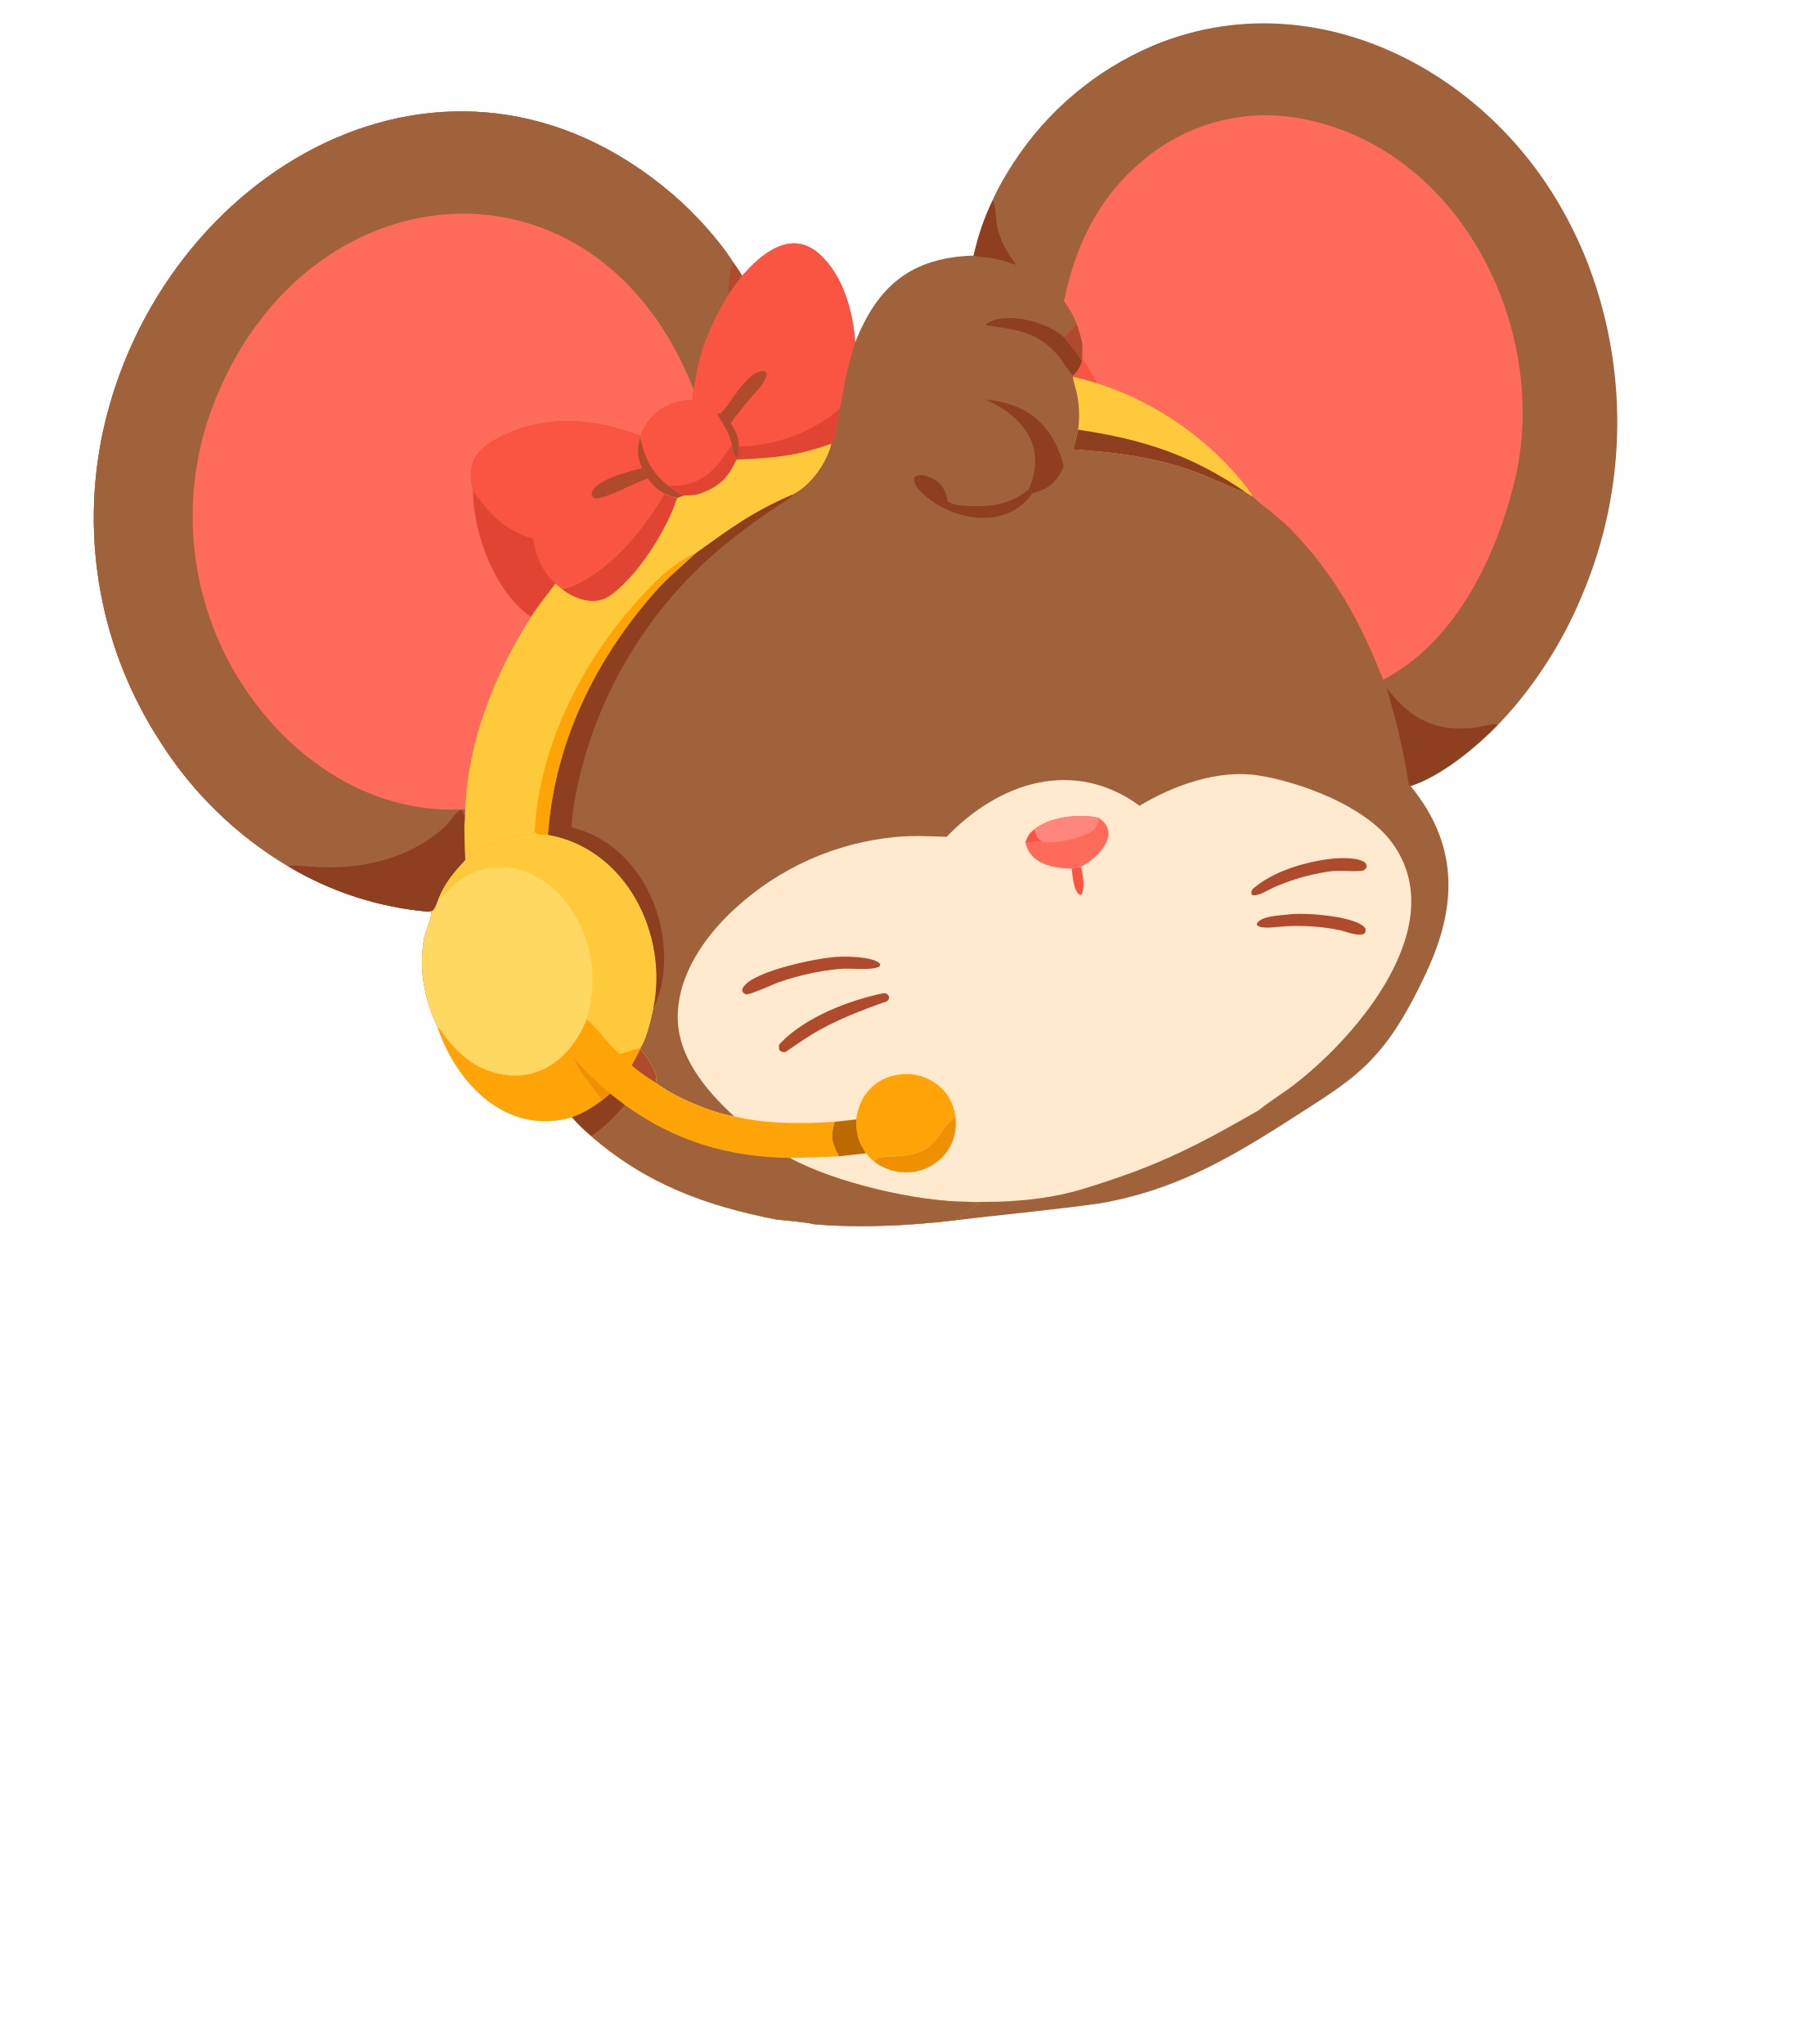
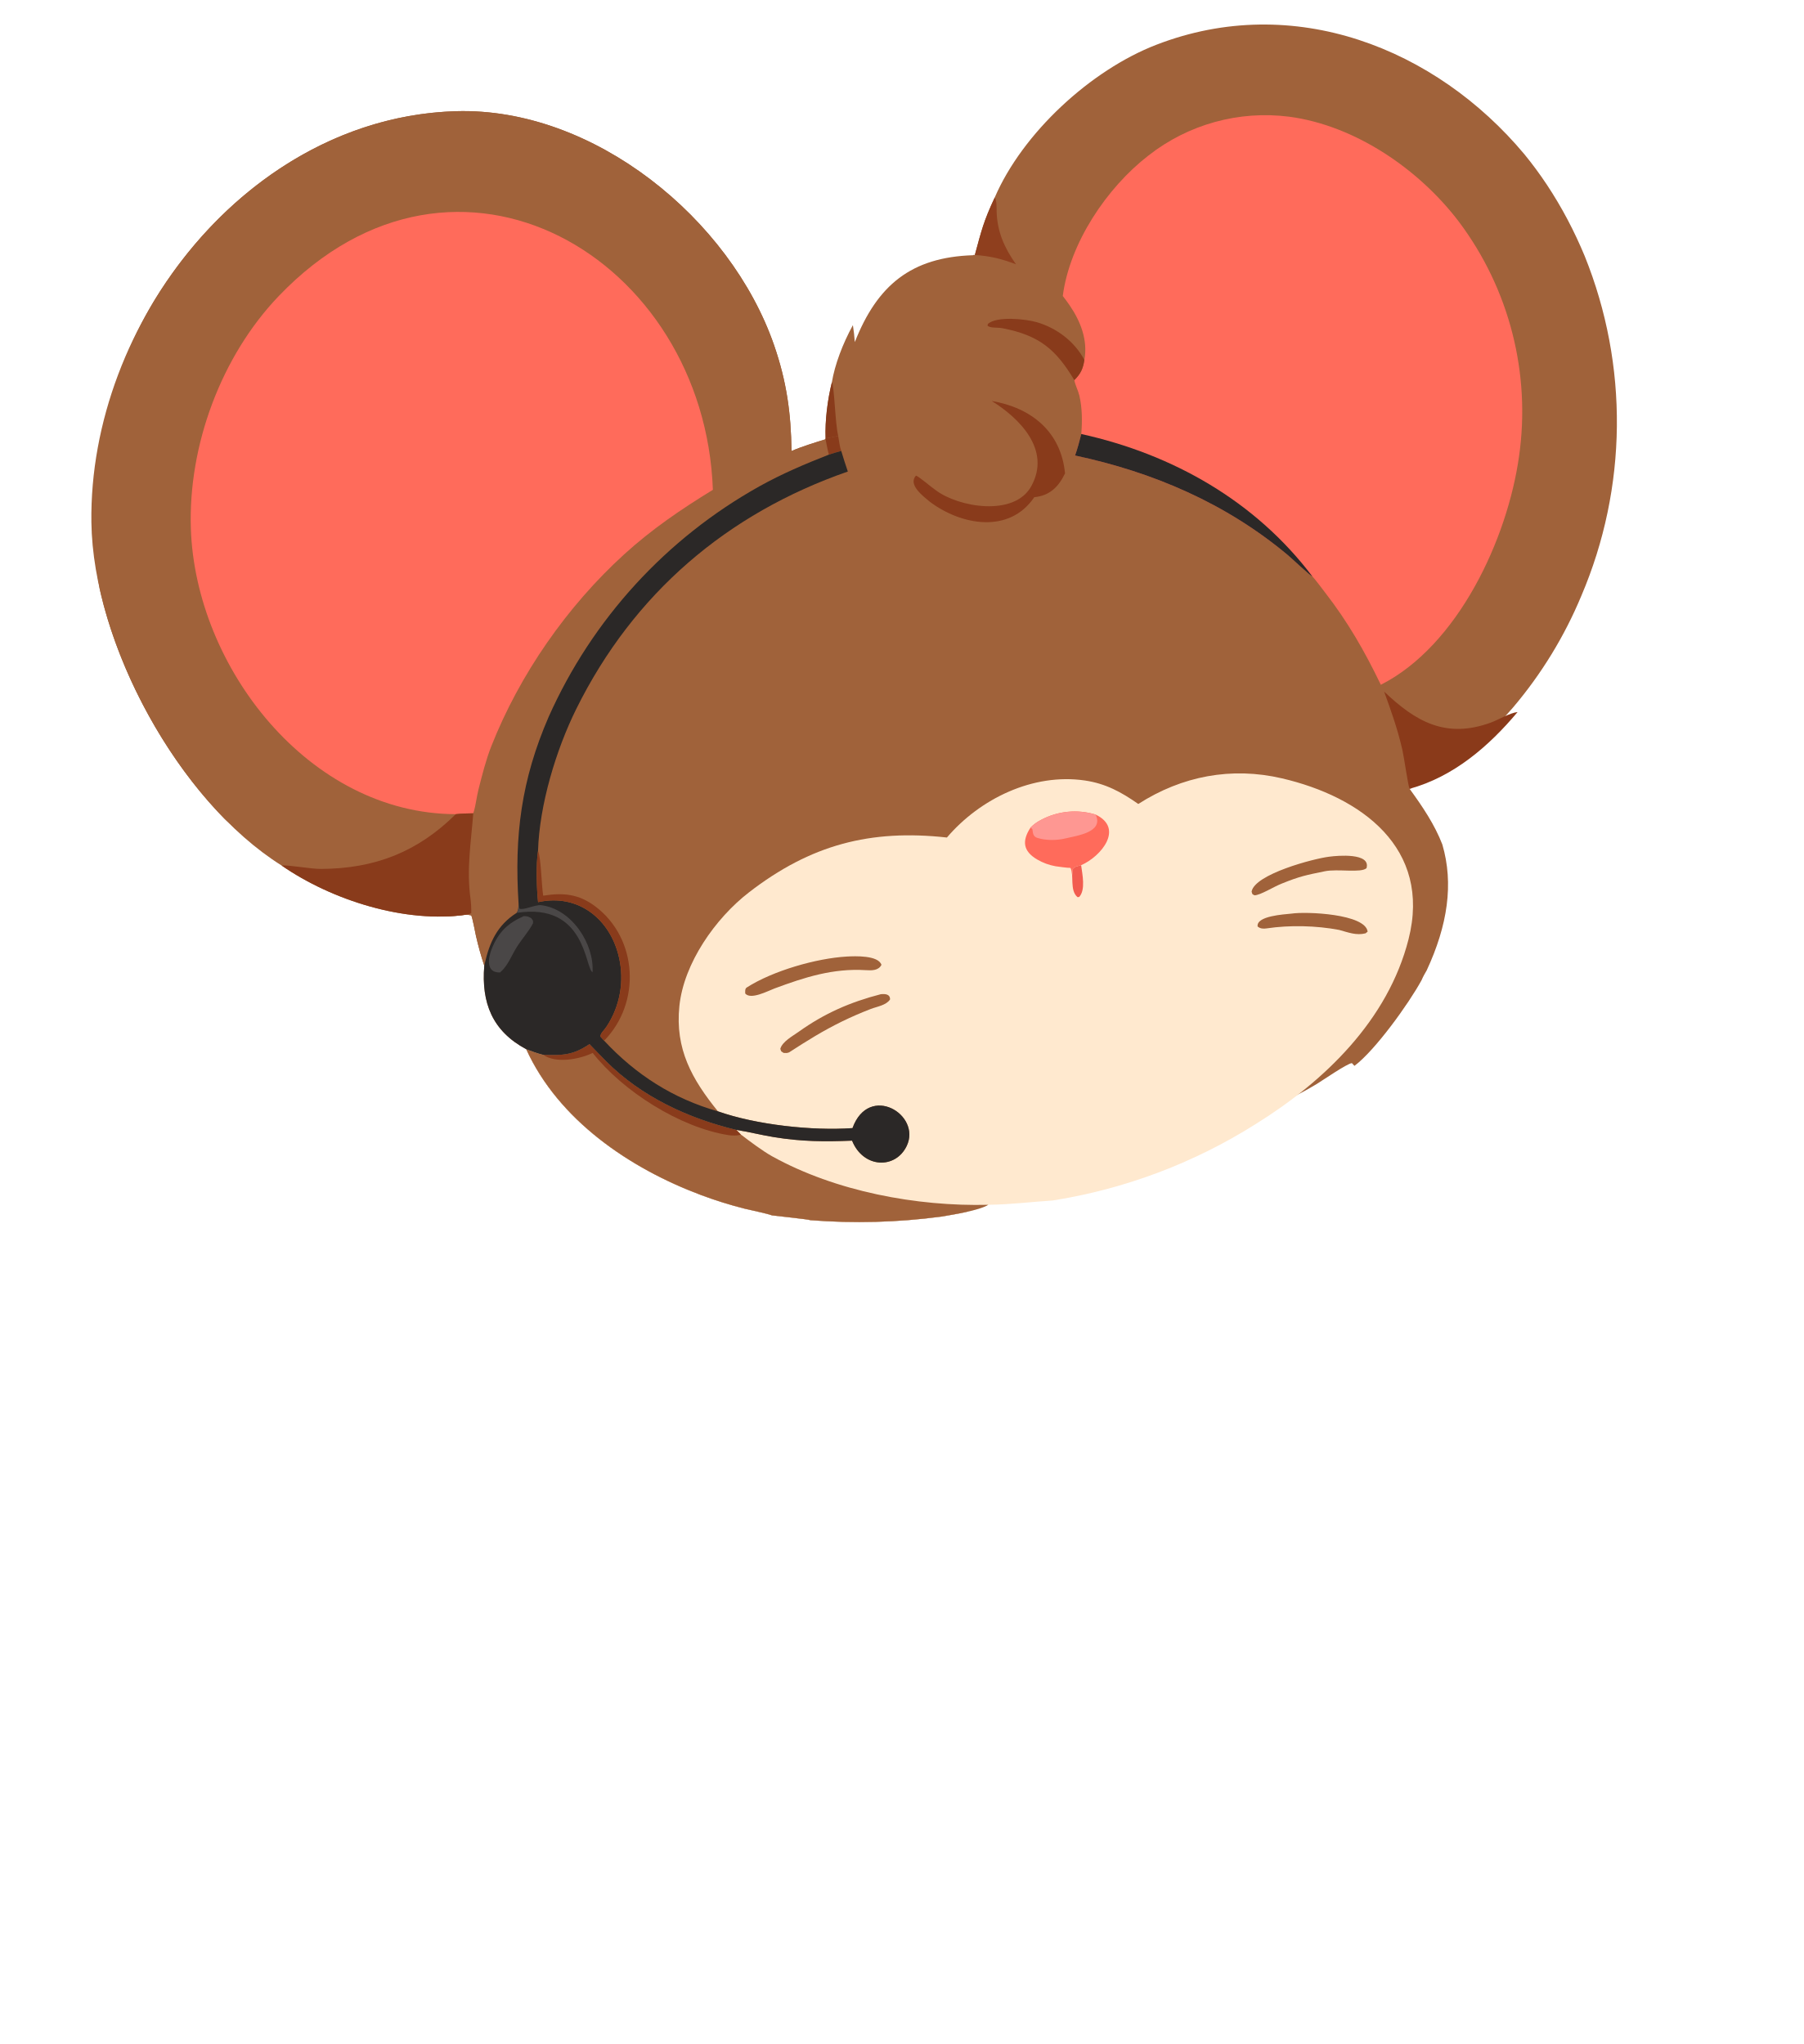
<svg xmlns="http://www.w3.org/2000/svg" width="1178" height="1335" viewBox="0 0 1178 1335" fill="none">
-   <path d="M648.208 130.802C651.124 123.699 657.079 113.585 661.258 107.14C683.351 72.737 715.288 45.78 752.916 29.78C849.581 -10.608 955.034 37.387 1010.39 120.949C1020.16 135.687 1028.27 151.15 1035.04 167.471C1063.84 238.835 1063.04 318.725 1032.81 389.493C1021.8 415.907 1006.78 440.461 988.275 462.285C986.704 464.13 979.715 472.062 978.014 473.411C963.62 488.345 941.057 506.833 921.272 513.324C921.363 513.532 921.454 513.738 921.552 513.946C951.246 550.57 952.459 589.663 931.885 633.997C930.516 636.367 929.616 637.878 928.521 640.425C920.183 655.714 898.311 686.163 884.706 696.384L883.037 694.598C880.012 694.747 863.721 705.999 860.103 708.189C853.727 712.048 847.156 715.574 840.422 718.762C837.032 720.352 823.205 725.919 821.621 727.223L821.021 727.06L822.11 725.828L821.816 725.235C793.269 741.505 771.528 753.734 739.956 765.559C728.952 769.587 717.83 773.309 706.617 776.712C688.618 782.077 671.682 784.052 652.92 784.834C646.723 785.095 637.693 784.404 632.044 784.919C634.782 785.186 637.134 785.46 639.9 785.46C635.833 789.26 628.547 793.523 623.697 797.011C593.79 800.498 561.53 802.167 531.482 799.559C526.669 798.171 512.174 797.128 506.685 796.43C460.563 787.344 422.158 773.27 386.218 742.164C381.142 737.659 377.962 734.837 373.451 729.694C331.214 741.759 298.81 708.671 285.93 671.47C277.258 652.814 273.243 633.855 276.839 612.933C277.478 609.218 281.811 599.56 281.62 596.14L279.543 595.405C247.37 592.596 216.251 582.544 188.516 566C154.801 545.969 126.252 518.314 105.16 485.256C65.789 425.217 52.139 351.9 67.265 281.717C104.409 111.811 292.091 1.22 439.065 126.753C452.893 138.565 469.044 156.029 478.805 171.415C480.79 174.317 482.837 177.196 484.586 180.245C496.972 165.902 516.572 149.155 535.285 166.127C550.545 179.968 557.089 203.625 558.432 223.667C573.095 186.485 595.224 168.198 635.73 166.919C639.08 153.181 642.116 143.647 648.208 130.802Z" fill="#A0623A" />
-   <path d="M188.516 566C154.801 545.969 126.252 518.314 105.16 485.256C65.789 425.217 52.139 351.9 67.265 281.717C104.409 111.811 292.091 1.22 439.065 126.753C452.893 138.565 469.044 156.029 478.805 171.415C480.79 174.317 482.837 177.196 484.586 180.245C481.736 183.958 478.581 187.89 476.074 191.805C463.978 212.077 456.852 228.42 453.367 252.212C453.218 253.224 453.234 252.979 452.797 254.08L452.396 261.074C436.333 262.078 423.932 269.111 418.28 284.691C389.421 273.637 359.314 270.53 330.601 283.497C313.2 291.356 303.657 300.479 308.874 320.538C320.365 336.376 328.749 345.612 348.094 351.884C350.397 363.548 353.71 372.705 362.692 381.138C357.578 387.921 351.26 395.869 346.749 402.888C322.804 440.512 305.598 483.486 303.758 528.511C303.724 531.831 303.849 535.531 303.24 538.749C303.275 546.452 303.477 554.152 303.844 561.845C296.232 570.053 289.937 577.488 285.963 588.163C284.95 590.65 284.172 593.402 282.23 595.087L279.543 595.405C247.37 592.596 216.251 582.544 188.516 566Z" fill="#FF6B5B" />
-   <path d="M188.516 566C154.801 545.969 126.252 518.314 105.16 485.256C65.789 425.217 52.139 351.9 67.265 281.717C104.409 111.811 292.091 1.22 439.065 126.753C452.893 138.565 469.044 156.029 478.805 171.415C480.79 174.317 482.837 177.196 484.586 180.245C481.736 183.958 478.581 187.89 476.074 191.805C463.978 212.077 456.852 228.42 453.367 252.212C453.218 253.224 453.234 252.979 452.797 254.08C390.263 94.777 206.357 107.562 142.78 255.832C121.06 305.605 120.15 361.998 140.255 412.445C166.763 478.292 229.515 533.171 303.758 528.511C303.724 531.831 303.849 535.531 303.24 538.749C303.275 546.452 303.477 554.152 303.844 561.845C296.232 570.053 289.937 577.488 285.963 588.163C284.95 590.65 284.172 593.402 282.23 595.087L279.543 595.405C247.37 592.596 216.251 582.544 188.516 566Z" fill="#A0623A" />
-   <path d="M188.516 566C190.815 564.663 197.732 565.669 200.739 565.918C218.675 567.403 235.996 566.287 253.316 560.947C266.757 556.852 279.176 549.952 289.753 540.703C293.12 537.751 297.556 530.184 300.751 529.121L302.088 529.867C303.633 532.513 303.235 535.546 303.24 538.749C303.275 546.452 303.477 554.152 303.844 561.845C296.231 570.053 289.937 577.488 285.963 588.163C284.95 590.649 284.172 593.402 282.23 595.087L279.543 595.405C247.37 592.596 216.251 582.544 188.516 566Z" fill="#8D3F20" />
-   <path d="M478.805 171.415C480.79 174.317 482.837 177.196 484.586 180.245C481.736 183.958 478.581 187.89 476.074 191.805C474.95 186.651 476.225 176.149 478.805 171.415Z" fill="#AF4B2C" />
-   <path d="M308.874 320.538C320.365 336.376 328.749 345.612 348.094 351.884C350.397 363.548 353.71 372.705 362.692 381.138C357.578 387.921 351.261 395.869 346.749 402.888C323.277 387.158 308.869 347.96 308.874 320.538Z" fill="#E24434" />
-   <path d="M590 790L623.7 797C652 793.6 690 790 718 786C765 778 800 758 835 736C883 704.8 902.5 697.7 931.9 634L925 600L900 556L590 560V790Z" fill="#A0623A" />
-   <path d="M744.141 526.248C766.417 512.866 795.551 502.367 821.712 506.455C849.933 510.953 891.173 526.605 908.546 549.795C948.502 603.12 887.535 675.55 845.709 707.948C838.127 713.827 830.004 718.749 822.716 724.518L821.816 725.235C793.269 741.505 771.528 753.734 739.956 765.559C728.952 769.587 717.83 773.309 706.617 776.712C688.618 782.077 671.682 784.052 652.92 784.834C645 785 636 785 631 785.2L622 789C590 788 548 780 515 768C475 765 430 752 386.218 742.164C381.142 737.659 377.962 734.837 373.451 729.694C331.214 741.759 298.81 708.671 285.93 671.47L287.161 671.907C295.061 683.51 304.58 693.907 317.93 698.959C347.925 710.301 372.115 693.242 383.21 665.544C389.974 671.17 396.485 681.541 404.925 688.327C408.507 687.355 415.693 684.742 418.277 684.194L418.155 685.165C421.813 689.748 430.558 701.116 428.165 707.12C439.676 716.187 464.816 726.891 479.389 729.1C461.048 712.328 442.373 690.061 442.531 663.928C442.696 636.539 460.337 611.34 479.789 593.571C508.758 566.792 545.742 550.299 585.024 546.643C596.616 545.653 606.515 546.061 618.125 546.588C652.47 510.727 701.278 494.934 744.141 526.248Z" fill="#FFE9CF" />
-   <path d="M383.21 665.544C389.974 671.17 396.485 681.541 404.925 688.327C408.506 687.355 415.693 684.742 418.277 684.194L418.155 685.165C421.813 689.748 430.558 701.116 428.165 707.12C439.676 716.187 464.816 726.891 479.389 729.1C499.304 734.159 524.793 734.139 545.159 732.646C542.797 739.686 542.576 744.66 546.008 751.629C546.608 752.834 547.234 754.034 547.885 755.214C537.156 755.722 526.421 756.081 515.682 756.283C545.232 772.403 598.423 784.906 632.044 784.919C634.782 785.186 637.134 785.46 639.9 785.46C635.832 789.26 628.547 793.523 623.697 797.011C593.79 800.498 561.53 802.167 531.482 799.559C526.669 798.171 512.174 797.128 506.685 796.431C460.563 787.344 422.158 773.27 386.218 742.164C381.142 737.659 377.962 734.837 373.451 729.694C331.213 741.759 298.81 708.671 285.93 671.47L287.161 671.907C295.061 683.51 304.58 693.907 317.93 698.959C347.925 710.301 372.115 693.242 383.21 665.544Z" fill="#FEA407" />
-   <path d="M408.062 721.754C440.911 745.39 475.502 755.729 515.682 756.283C545.232 772.403 598.423 784.906 632.044 784.919C634.782 785.186 637.134 785.46 639.9 785.46C635.832 789.26 628.547 793.523 623.697 797.011C593.79 800.498 561.53 802.167 531.482 799.559C526.669 798.171 512.174 797.128 506.685 796.431C460.563 787.344 422.158 773.27 386.218 742.164C395.431 735.665 400.837 730.026 408.062 721.754Z" fill="#A0623A" />
-   <path d="M398.336 714.232L408.062 721.754C400.837 730.026 395.431 735.665 386.218 742.164C381.142 737.659 377.962 734.837 373.451 729.694C380.883 727.027 386.921 723.436 393.121 718.638C394.835 717.426 396.726 715.646 398.336 714.232Z" fill="#8D3F20" />
-   <path d="M418.155 685.165C421.813 689.748 430.558 701.116 428.165 707.12C422.637 703.698 417.389 700.099 412.501 695.81C414.693 692.179 416.272 688.972 418.155 685.165Z" fill="#AF4B2C" />
-   <path d="M393.121 718.638C386.296 708.104 380.624 703.808 374.249 690.915C382.337 699.989 389.453 706.122 398.336 714.231C396.726 715.646 394.835 717.426 393.121 718.638Z" fill="#EE9002" />
-   <path d="M559.083 731.134C561.167 715.216 571.462 703.75 587.725 701.749C596.432 700.66 605.216 703.072 612.145 708.456C619.137 713.932 622.828 721.154 623.969 729.85C616.632 733.37 612.039 747.835 601.476 751.967C591.023 756.061 584.866 754.712 573.949 755.97C573.184 756.055 571.487 757.938 570.687 758.486C568.868 757.071 567.065 754.953 565.476 753.232C560.261 745.084 559.136 740.69 559.083 731.134Z" fill="#FEA407" />
-   <path d="M570.687 758.486C571.487 757.938 573.184 756.055 573.949 755.97C584.866 754.712 591.023 756.061 601.476 751.967C612.039 747.835 616.632 733.37 623.969 729.85C624.88 738.676 622.74 746.857 617.056 753.799C611.465 760.598 603.365 764.855 594.592 765.604C586.248 766.315 577.187 763.838 570.687 758.486Z" fill="#EE9002" />
-   <path d="M545.159 732.646L559.083 731.134C559.136 740.69 560.261 745.084 565.476 753.232C559.615 753.923 553.752 754.581 547.885 755.214C547.234 754.034 546.608 752.834 546.008 751.629C542.576 744.66 542.797 739.686 545.159 732.646Z" fill="#BD6902" />
-   <path d="M675.221 541.833C684.968 533.595 705.314 531.05 717.465 534.229C732.779 544.298 717.028 560.378 705.985 566.041L699.831 567.381C687.653 567.101 672.438 564.344 669.622 550.17C671.095 546.254 672.079 544.557 675.221 541.833Z" fill="#FF6B5B" />
-   <path d="M675.221 541.833C684.967 533.595 705.314 531.05 717.465 534.229C716.892 543.265 709.427 545.216 701.761 547.487C696.819 548.95 684.622 551.485 679.817 549.463C675.997 546.179 677.36 546.278 675.593 542.595L675.221 541.833Z" fill="#FE867D" />
-   <path d="M675.221 541.833L675.593 542.595C677.36 546.278 675.997 546.179 679.817 549.463C676.91 549.712 672.216 549.842 669.622 550.17C671.095 546.254 672.079 544.557 675.221 541.833Z" fill="#FA5442" />
-   <path d="M542.079 625.386C547.902 624.365 571.377 624.184 574.85 629.903L574.29 631.245C569.219 634.066 555.789 632.152 548.329 632.823C534.89 634.089 521.653 636.97 508.903 641.404C503.925 643.17 490.723 649.508 487.095 649.455C484.935 648.127 485.714 648.994 484.562 646.856C486.441 635.54 530.051 626.586 542.079 625.386Z" fill="#AF4B2C" />
-   <path d="M576.752 648.725C578.049 648.657 577.948 648.785 579.27 649.149C580.759 651.183 580.446 650.095 580.425 652.468C580.041 652.951 579.656 653.439 579.271 653.922C562.686 659.73 544.523 666.679 529.658 675.935C522.125 680.628 518.347 683.366 512.822 687.166C510.458 687.245 510.262 687.017 508.897 685.765C508.652 684.39 508.292 682.701 509.351 681.587C526.004 664.045 554.955 653.218 576.752 648.725Z" fill="#AF4B2C" />
-   <path d="M869.706 560.847C875.462 560.281 887.366 559.78 891.649 563.654C892.646 565.947 892.588 564.825 892.007 567.123C891.434 567.605 890.86 568.087 890.293 568.569C882.816 569.703 874.927 568.027 867.202 569.291C854.36 571.39 845.22 573.975 833.433 578.833C828.648 580.784 821.556 585.808 817.553 584.51L817.031 583.027C817.273 582.042 817.52 581.03 818.309 580.35C831.895 568.651 853.147 562.742 869.706 560.847Z" fill="#AF4B2C" />
-   <path d="M840.689 597.356C850.24 595.726 885.834 598.087 891.564 606.322C891.695 608.982 892.092 607.901 890.821 609.81C886.923 611.572 880.312 608.97 875.866 607.74C863.297 605.017 851.517 604.35 838.733 604.996C834.659 605.202 822.234 607.461 820.591 603.711C822.442 598.264 835.774 597.929 840.689 597.356Z" fill="#AF4B2C" />
-   <path d="M699.831 567.381L705.985 566.041C706.976 572.105 708.599 577.951 706.559 583.728L705.529 584.611C700.978 582.666 700.45 571.986 699.831 567.381Z" fill="#FA5442" />
-   <path d="M484.586 180.245C496.972 165.902 516.572 149.155 535.285 166.127C550.545 179.968 557.089 203.625 558.432 223.667C556.316 230.521 554.629 236.653 552.91 243.475C551.685 248.335 549.396 264.632 548.068 267.24C547.33 273.283 545.92 284.582 542.916 289.783C519.288 298.126 505.569 298.997 480.961 300.222C475.433 311.777 470.617 317.048 458.277 321.981C452.806 324.168 447.435 323.258 446.082 323.832L442.095 325.284C439.186 324.81 436.595 323.537 433.855 322.393C420.124 345.645 399.446 371.575 373.961 382.638C371.797 383.577 369.134 383.899 367.115 384.816L362.692 381.138C353.71 372.705 350.397 363.548 348.094 351.884C328.749 345.612 320.364 336.376 308.874 320.538C303.657 300.479 313.2 291.356 330.601 283.497C359.314 270.53 389.421 273.637 418.28 284.691C423.932 269.111 436.333 262.078 452.396 261.074L452.797 254.08C453.234 252.979 453.218 253.224 453.367 252.212C456.851 228.42 463.977 212.077 476.074 191.805C478.581 187.89 481.736 183.958 484.586 180.245Z" fill="#FA5442" />
-   <path d="M482.563 291.678C505.675 291.366 530.466 282.392 548.068 267.24C547.33 273.283 545.92 284.582 542.916 289.783C519.288 298.126 505.569 298.997 480.961 300.222C475.433 311.777 470.617 317.048 458.277 321.981C452.806 324.168 447.435 323.258 446.082 323.832C442.452 321.592 439.813 319.863 436.384 317.338C457.689 317.992 466.914 307.549 477.919 290.492C478.387 293.398 478.459 295.807 480.081 298.186L481.151 298.457C482.631 296.442 482.389 294.274 482.563 291.678Z" fill="#E24434" />
-   <path d="M417.925 285.858C421.257 299.369 425.304 308.537 436.383 317.338C439.813 319.863 442.452 321.592 446.082 323.832L442.095 325.284C439.186 324.81 436.595 323.537 433.855 322.393C428.986 319.523 426.228 316.952 422.938 312.448C414.629 315.293 396.035 325.607 388.876 325.597C386.643 324.52 387.516 325.312 386.284 323.009C386.424 313.812 411.247 307.806 419.176 305.84C415.974 297.013 415.885 295.027 417.925 285.858Z" fill="#AF4B2C" />
-   <path d="M477.919 290.492C476.967 286.975 476.505 285.339 475.088 282.079C473.941 279.439 468.622 271.609 468.414 269.699L470.1 270.3C475.383 267.154 487.08 241.952 498.649 242.39L500.455 243.322C501.537 248.45 493.784 255.62 490.442 259.558C485.824 264.981 481.389 270.557 477.147 276.278C480.318 281.609 482.455 285.181 482.563 291.678C482.389 294.274 482.631 296.442 481.151 298.457L480.081 298.186C478.459 295.807 478.387 293.398 477.919 290.492Z" fill="#AF4B2C" />
-   <path d="M349.144 543.207C351.2 546.025 354.433 544.778 357.897 545.234C409.119 554.415 436.518 610.4 426.648 658.446C425.111 665.375 422.131 678.634 418.277 684.194C415.693 684.742 408.507 687.355 404.925 688.327C396.485 681.541 389.974 671.17 383.21 665.544C372.115 693.242 347.925 710.301 317.93 698.959C304.58 693.907 295.061 683.51 287.161 671.907L285.93 671.47C277.258 652.814 273.243 633.855 276.839 612.933C277.478 609.218 281.811 599.56 281.62 596.14L279.543 595.405L282.23 595.087C284.172 593.402 284.949 590.649 285.963 588.163C289.937 577.488 296.231 570.053 303.844 561.845C322.598 547.763 327.356 547.714 348.397 544.361L349.144 543.207Z" fill="#FED861" />
-   <path d="M349.144 543.207C351.2 546.025 354.433 544.778 357.898 545.234C409.119 554.415 436.518 610.4 426.649 658.446C425.111 665.375 422.131 678.634 418.277 684.194C415.693 684.742 408.507 687.355 404.925 688.327C396.485 681.541 389.974 671.17 383.211 665.544C391.156 637.315 386.599 609.344 367.398 586.538C352.088 568.671 328.728 560.448 306.674 570.981C296.923 575.637 293.874 581.164 286.45 587.738L285.963 588.163C289.937 577.488 296.231 570.053 303.844 561.845C322.598 547.763 327.356 547.714 348.397 544.361L349.144 543.207Z" fill="#FFC93C" />
-   <path d="M542.916 289.783C539.963 302.351 529.254 317.302 517.55 323.037C490.665 334.726 477.281 344.98 454.38 361.323C445.575 369.573 436.125 377.24 428.104 386.318C388.318 431.354 362.265 485.248 357.897 545.234C354.433 544.778 351.2 546.025 349.144 543.207L348.397 544.361C327.356 547.714 322.598 547.763 303.844 561.845C303.477 554.152 303.275 546.452 303.24 538.749C303.849 535.531 303.724 531.831 303.758 528.511C305.598 483.486 322.804 440.512 346.749 402.888C351.26 395.869 357.578 387.921 362.692 381.138L367.115 384.816C369.134 383.899 371.797 383.577 373.961 382.638C399.446 371.575 420.124 345.645 433.855 322.393C436.595 323.537 439.186 324.81 442.095 325.284L446.082 323.832C447.435 323.258 452.806 324.168 458.277 321.981C470.616 317.048 475.433 311.777 480.961 300.222C505.569 298.997 519.288 298.126 542.916 289.783Z" fill="#FFC93C" />
-   <path d="M349.144 543.207C352.426 480.468 387.023 418.886 431.95 376.178C436.477 371.874 448.244 363.226 454.38 361.323C445.575 369.573 436.125 377.24 428.104 386.318C388.318 431.354 362.265 485.248 357.898 545.234C354.433 544.778 351.2 546.025 349.144 543.207Z" fill="#FEA407" />
-   <path d="M433.855 322.393C436.595 323.537 439.186 324.81 442.095 325.284C435.739 345.743 415.737 377.386 397.628 389.451C388.277 395.681 375.454 391.447 367.115 384.816C369.134 383.899 371.797 383.577 373.961 382.638C399.446 371.575 420.124 345.645 433.855 322.393Z" fill="#E24434" />
-   <path d="M517.55 323.037C516.524 325.428 512.612 327.297 510.234 328.87C497.267 337.292 484.767 346.412 472.789 356.189C428.393 392.87 396.326 442.292 380.92 497.779C377.739 509.007 373.433 528.856 373.239 540.397C417.491 550.907 440.987 602.219 431.66 644.598C430.749 648.737 428.772 654.782 426.648 658.446C436.518 610.4 409.119 554.415 357.897 545.234C362.265 485.248 388.318 431.354 428.104 386.318C436.125 377.24 445.575 369.573 454.38 361.323C477.281 344.98 490.665 334.726 517.55 323.037Z" fill="#8D3F20" />
-   <path d="M905.28 448.993C920.515 469.349 937.472 478.517 963.887 475.154C967.466 474.698 974.8 472.022 978.014 473.411C963.62 488.345 941.057 506.833 921.272 513.324C920.522 512.78 919.909 512.025 919.759 511.079C916.324 489.561 911.578 469.828 905.28 448.993Z" fill="#8D3F20" />
-   <path d="M648.208 130.802C650.286 134.321 650.149 141.824 650.866 146.349C652.431 156.204 657.666 165.498 663.833 173.158C654.51 169.563 647.603 168.37 637.673 167.396C636.5 167.282 636.992 167.364 635.729 166.919C639.08 153.181 642.116 143.647 648.208 130.802Z" fill="#8D3F20" />
-   <path d="M694.785 196.645C703.247 154.996 722.289 119.843 758.503 95.682C786.098 77.504 819.822 71.117 852.15 77.946C955.823 98.948 1012.72 218.134 988.914 314.762C977.584 360.74 953.887 411.643 913.142 438.123C909.928 440.227 906.623 442.193 903.24 444.019C888.161 405.903 871.577 375.034 842.469 345.26C834.653 337.262 824.32 330.543 818.159 324.397L814.15 321.992C812.175 321.875 794.065 313.781 790.616 312.27C761.352 299.445 732.211 295.71 700.698 293.526C701.924 289.837 703.13 284.524 704.056 280.672C705.144 271.89 704.877 265.514 703.195 256.798C702.621 253.852 700.503 248.042 700.705 245.939L700.744 245.247C704.003 241.9 704.877 240.441 706.37 236.041C703.208 229.898 698.775 225.603 694.518 220.012C698.384 218.106 699.094 214.831 703.149 211.703C700.757 205.569 698.612 202.037 694.785 196.645Z" fill="#FF6B5B" />
-   <path d="M700.705 245.939C705.601 247.189 711.409 248.515 716.096 250.191C749.637 260.949 779.82 280.204 803.706 306.083C808.126 310.851 815.154 318.9 818.159 324.397L814.15 321.992C812.175 321.874 794.065 313.781 790.616 312.27C761.352 299.445 732.211 295.71 700.698 293.526C701.924 289.837 703.13 284.524 704.056 280.672C705.144 271.89 704.877 265.514 703.195 256.798C702.621 253.852 700.503 248.042 700.705 245.939Z" fill="#FFC93C" />
-   <path d="M704.055 280.672C746.436 286.884 778.419 297.255 814.15 321.992C812.175 321.875 794.065 313.781 790.616 312.27C761.352 299.445 732.211 295.71 700.698 293.526C701.924 289.837 703.13 284.524 704.055 280.672Z" fill="#8D3F20" />
-   <path d="M694.518 220.012C698.384 218.106 699.094 214.831 703.149 211.703C704.831 216.735 705.763 219.693 706.813 224.855C706.741 227.786 706.741 233.323 706.37 236.041C703.208 229.898 698.775 225.603 694.518 220.012Z" fill="#AF4B2C" />
-   <path d="M706.813 224.855C707.55 228.931 707.348 230.483 707.106 234.603C709.59 238.566 714.649 246.243 716.096 250.191C711.409 248.515 705.6 247.189 700.705 245.939L700.744 245.247C704.003 241.9 704.877 240.441 706.37 236.041C706.741 233.323 706.741 227.786 706.813 224.855Z" fill="#FA5442" />
-   <path d="M643.483 260.884C671.343 263.689 687.68 277.524 694.616 304.496C691.206 312.303 687.49 317.138 679.426 320.517C677.718 321.235 675.561 321.509 674.087 322.283C673.559 320.97 672.855 320.328 671.929 319.27C683.625 291.538 668.455 272.152 643.483 260.884Z" fill="#8D3F20" />
-   <path d="M674.087 322.283C672.477 324.566 670.625 326.675 668.578 328.577C649.144 346.335 616.032 337.384 599.984 319.683C597.746 317.214 596.806 315.224 596.97 311.96C600.039 308.284 607.501 311.49 610.808 313.644C615.553 316.735 617.737 321.234 618.707 326.695L618.842 327.496C622.464 329.806 626.562 330.1 630.735 330.392C644.912 331.381 660.293 329.791 671.323 319.829L671.929 319.27C672.855 320.328 673.559 320.97 674.087 322.283Z" fill="#8D3F20" />
-   <path d="M700.744 245.247C699.075 244.231 693.429 235.115 691.493 232.818C677.516 216.211 663.096 215.243 643.882 212.487L644.219 211.4C657.105 203.108 683.462 210.115 694.518 220.012C698.775 225.603 703.208 229.898 706.37 236.041C704.877 240.441 704.003 241.9 700.744 245.247Z" fill="#8D3F20" />
+   <path d="M755.015 29.262C844.807 -5.484 937.575 31.533 995.39 100.712C1000.63 107.116 1005.56 113.793 1010.15 120.716C1019.91 135.454 1028.02 150.917 1034.8 167.238C1063.59 238.601 1062.79 318.492 1032.56 389.261C1021.56 415.674 1006.54 440.228 988.03 462.053C986.458 463.898 979.47 471.829 977.769 473.179C963.375 488.113 940.812 506.601 921.027 513.092C921.118 513.299 921.209 513.506 921.307 513.713C921.576 514.045 921.843 514.378 922.108 514.711C921.555 514.872 921.001 515.031 920.444 515.183C929.099 527.061 936.826 538.608 941.836 551.538C949.36 577.176 945.306 604.314 931.639 633.765C930.27 636.134 929.371 637.645 928.276 640.191C919.938 655.481 898.067 685.929 884.461 696.15L882.792 694.364C879.767 694.514 863.476 705.766 859.858 707.956C853.482 711.815 846.911 715.342 840.177 718.529C836.787 720.12 822.959 725.687 821.375 726.99L820.776 726.827L821.865 725.595L821.572 725.002C793.025 741.272 771.283 753.501 739.711 765.325C728.707 769.354 717.585 773.076 706.372 776.479C688.373 781.843 671.436 783.818 652.674 784.601C646.477 784.861 637.448 784.171 631.799 784.686C634.537 784.953 636.889 785.227 639.655 785.227C637.479 787.259 634.381 789.422 631.229 791.53C625.064 792.901 618.585 793.945 614.534 794.632C586.238 798.393 557.625 799.168 529.166 796.945C527.989 796.352 507.298 794.253 504.13 793.816C500.935 792.584 490.461 790.479 486.557 789.508C476.729 787.037 467.05 784.013 457.567 780.447C411.175 763.036 364.707 731.59 343.608 685.263C321.441 673.379 314.268 654.998 316.23 630.732C314.089 624.288 312.267 617.74 310.772 611.116C310.197 608.584 308.597 599.672 307.729 597.881L304.82 597.359C297.134 598.5 289.148 598.854 281.03 598.525C281.275 597.476 281.412 596.573 281.374 595.907L279.297 595.172C247.125 592.363 216.006 582.311 188.271 565.768C173.253 556.845 159.261 546.408 146.495 534.656C107.832 495.215 77.063 438.124 65.081 384.573C59.111 350.736 59.638 315.737 67.02 281.484C73.662 251.102 85.118 222.615 100.294 197.037C142.64 126.993 214.402 75.024 297.887 72.624C387.566 70.046 476.893 142.797 505.52 225.577C513.675 249.206 516.53 269.817 516.86 294.579C523.213 291.768 532.442 288.949 539.085 286.896L539.103 286.309C538.668 274.62 540.406 260.935 543.215 249.668C545.072 238.391 550.178 224.637 556.939 212.366C557.536 216.12 557.946 219.835 558.187 223.434C572.85 186.252 594.979 167.965 635.485 166.686C635.5 166.621 635.516 166.557 635.532 166.493C635.874 166.504 636.218 166.516 636.562 166.53C640.96 150.409 642.195 144.714 649.54 129.02C667.777 86.747 712.276 45.8 755.015 29.262Z" fill="#A0623A" />
+   <path d="M183.862 565.281C116.58 523.036 60.75 420.241 59.676 341.132C57.907 210.817 162.477 76.516 297.887 72.624C387.567 70.046 476.893 142.797 505.52 225.577C513.675 249.206 516.53 269.817 516.86 294.579C523.213 291.769 532.442 288.949 539.085 286.896L539.103 286.309C541.27 286.056 545.07 285.2 547.341 284.768C547.799 287.497 548.393 292.1 549.334 294.541C546.617 295.253 543.923 296.05 541.256 296.93C525.417 303.151 510.689 309.397 495.763 317.702C434.939 351.703 386.733 404.446 358.328 468.071C340.371 509.383 335.771 545.896 338.637 590.35C338.486 592.852 338.694 594.262 337.356 596.239C324.795 604.179 319.658 615.4 316.522 629.405L316.229 630.732C314.089 624.287 312.266 617.741 310.772 611.116C310.197 608.585 308.597 599.671 307.728 597.881L304.82 597.359C264.824 603.295 216.728 588.019 183.862 565.281Z" fill="#A0623A" />
+   <path d="M297.618 531.756C201.724 531.53 127.569 435.637 124.625 345.156C122.892 291.046 144.304 232.714 182.108 193.272C298.344 71.999 460.102 168.509 465.504 319.912C444.928 332.508 425.663 345.586 407.574 362.065C370.237 396.075 339.304 440.508 320.762 487.539C317.312 496.291 314.685 506.761 312.388 515.867C311.317 520.116 310.587 526.243 309.37 530.138L309.032 531.19C305.872 531.292 300.591 531.32 297.618 531.756Z" fill="#FF6B5B" />
+   <path d="M297.618 531.756C300.591 531.32 305.872 531.292 309.032 531.19C307.603 550.315 304.554 567.546 307.236 586.951C307.589 589.507 307.83 593.806 307.722 596.403C306.34 597.129 306.369 597.084 304.82 597.359C264.824 603.295 216.729 588.019 183.863 565.281C188.168 564.803 202.757 567.555 209.554 567.527C244.735 567.382 272.773 556.415 297.618 531.756Z" fill="#893B1B" />
+   <path d="M547.341 284.768C547.799 287.497 548.393 292.1 549.334 294.541C546.617 295.253 543.923 296.05 541.256 296.93C540.384 293.784 539.741 290.127 539.085 286.896L539.103 286.309C541.27 286.056 545.07 285.2 547.341 284.768Z" fill="#893B1B" />
+   <path d="M743.3 525.103C771.769 506.834 804.143 500.669 837.123 508.366C888.859 520.441 934.929 553.808 919.766 613.47C906.349 666.248 864.953 706.162 820.174 734.028C779.807 759.562 734.656 776.588 687.484 784.071C672.503 785.036 660.958 786.659 645.377 786.894C639.159 790.668 622.339 793.308 614.535 794.631C586.239 798.393 557.625 799.168 529.166 796.945C527.99 796.352 507.297 794.253 504.13 793.817C500.934 792.585 490.461 790.479 486.557 789.508C476.729 787.037 467.051 784.013 457.567 780.447C411.175 763.036 364.707 731.59 343.608 685.263C347.456 686.671 350.752 687.949 354.742 688.926C367.277 689.37 374.069 689.239 384.935 681.932C388.586 685.667 392.169 689.487 395.852 693.19C418.828 716.278 449.476 730.417 480.788 737.966C488.513 739.145 497.319 741.388 505.488 742.705C523.593 745.631 538.244 745.723 556.394 744.993C563.66 763.042 584.692 763.857 592.067 748.473C601.893 727.973 567.404 707.25 556.675 736.799C530.387 738.683 493.792 734.654 468.812 725.854C451.853 704.923 440.737 685.217 443.635 657.07C446.521 629.057 467.165 599.777 489 582.883C529.318 551.69 568.314 541.49 618.33 547.01C639.924 521.678 674.615 504.79 708.443 509.766C721.983 511.758 732.27 517.361 743.3 525.103Z" fill="#FFE9CF" />
+   <path d="M384.935 681.932C388.586 685.667 392.169 689.487 395.852 693.19C418.828 716.278 449.476 730.417 480.788 737.966L483.747 740.964C489.346 745.273 498.124 751.85 504.299 755.272C545.686 778.172 598.597 788.061 645.377 786.894C639.159 790.668 622.339 793.308 614.535 794.631C586.239 798.393 557.625 799.168 529.166 796.945C527.99 796.352 507.297 794.253 504.13 793.817C500.934 792.585 490.461 790.479 486.557 789.508C476.729 787.037 467.051 784.013 457.567 780.447C411.175 763.036 364.707 731.59 343.608 685.263C347.456 686.671 350.752 687.949 354.742 688.926C367.277 689.37 374.069 689.239 384.935 681.932Z" fill="#A0623A" />
+   <path d="M384.936 681.932C388.586 685.667 392.169 689.487 395.852 693.19C418.828 716.278 449.476 730.417 480.788 737.966L483.747 740.964C481.836 741.929 477.679 741.707 475.588 741.375C443.758 736.297 406.653 712.634 387.033 687.701C378.522 691.84 362.935 694.787 354.742 688.926C367.277 689.37 374.069 689.239 384.936 681.932Z" fill="#893B1B" />
+   <path d="M672.953 540.474C675.046 538.334 677.125 536.892 679.746 535.521C690.711 529.651 703.56 528.393 715.457 532.026C734.115 540.953 719.199 559.312 705.972 565.093C703.189 565.9 702.1 565.696 700.464 567.633L700.111 571.74C699.909 570.347 699.564 566.731 698.762 566.824C697.739 566.943 690.47 565.987 689.251 565.776C685.039 565.022 680.985 563.532 677.288 561.371C667.946 555.887 667.262 549.181 672.953 540.474Z" fill="#FF6B5B" />
+   <path d="M672.953 540.474C675.046 538.334 677.125 536.892 679.746 535.521C690.711 529.651 703.56 528.393 715.457 532.026C720.953 543.619 703.267 545.754 695.574 547.636C690.046 548.988 682.673 549.005 677.295 547.232C674.485 546.253 674.563 544.16 674.133 541.563L672.953 540.474Z" fill="#FE9792" />
+   <path d="M552.768 624.761C558.488 624.42 573.506 623.872 575.592 630.168C573.601 634.041 569.094 633.873 565.192 633.635C544.021 632.346 525.555 638.226 505.713 645.619C501.09 647.381 490.242 653.127 486.635 648.904C486.598 647.687 486.387 645.755 487.577 644.991C504.741 633.968 533.251 625.906 552.768 624.761Z" fill="#A0623A" />
+   <path d="M868.024 559.529C873.526 558.789 895.247 556.872 892.333 567.02C888.774 570.327 873.474 567.322 865.11 569.047C852.821 571.579 848.845 572.289 836.882 577.142C831.738 579.124 823.042 584.717 819.17 584.744C817.383 583.747 818.042 584.463 817.286 582.385C819.111 570.988 857.984 560.71 868.024 559.529Z" fill="#A0623A" />
+   <path d="M575.163 649.343C577.912 649.079 581.322 649.183 581.191 652.801C578.61 656.608 572.904 657.351 568.649 658.974C562.278 661.425 556.014 664.143 549.874 667.128C537.351 673.262 526.991 679.742 515.33 687.303C513.845 687.916 513.356 687.753 511.746 687.708C509.677 686.319 510.339 687.225 509.543 685.015C510.84 680.276 517.669 676.639 521.521 673.888C538.457 661.79 555.133 654.541 575.163 649.343Z" fill="#A0623A" />
+   <path d="M843.368 596.708C852.782 595.255 891.558 596.802 893.064 608.475L891.707 609.589C885.69 611.119 880.449 609.004 874.491 607.37C859.451 604.512 842.182 604.117 827.188 606.355C824.952 606.688 822.957 606.603 821.21 605.108C820.284 598.167 838.538 597.234 843.368 596.708Z" fill="#A0623A" />
+   <path d="M700.111 571.74L700.463 567.633C702.1 565.696 703.188 565.9 705.972 565.093C706.754 570.979 709.023 581.223 704.688 585.85L703.593 585.954C700.842 583.534 700.496 580.077 700.281 576.56C700.19 574.955 700.131 573.348 700.111 571.74Z" fill="#F25C50" />
+   <path d="M541.256 296.93C543.923 296.05 546.617 295.253 549.334 294.541C550.68 299.046 552.112 303.525 553.631 307.975C474.773 335.399 413.655 387.614 376.312 463.014C363.094 489.702 352.195 525.785 351.333 555.825C349.94 564.32 350.446 580.65 351.361 589.224C377.495 583.42 398.587 600.257 404.233 625.472C407.75 640.908 404.843 657.109 396.18 670.362C394.439 673.06 392.057 674.716 392.077 677.017C392.846 677.878 393.7 678.881 394.496 679.696C415.196 701.931 439.487 717.51 468.812 725.854C493.792 734.654 530.388 738.683 556.675 736.799C567.404 707.25 601.893 727.973 592.067 748.473C584.692 763.857 563.66 763.042 556.394 744.993C538.244 745.723 523.593 745.631 505.488 742.705C497.319 741.388 488.513 739.145 480.788 737.966C449.476 730.417 418.828 716.278 395.852 693.19C392.169 689.487 388.586 685.667 384.936 681.932C374.069 689.239 367.277 689.37 354.742 688.927C350.752 687.949 347.456 686.671 343.608 685.263C321.441 673.38 314.267 654.997 316.229 630.732L316.522 629.405C319.658 615.4 324.795 604.179 337.357 596.239C338.694 594.262 338.486 592.851 338.637 590.35C335.771 545.896 340.371 509.383 358.328 468.071C386.733 404.446 434.94 351.703 495.763 317.702C510.689 309.397 525.417 303.151 541.256 296.93Z" fill="#2B2827" />
+   <path d="M338.637 590.35L339.127 593.477C341.757 594.669 349.695 590.766 353.341 591.202C373.281 593.591 388.151 616.465 386.927 635.023C381.898 632.156 382.546 589.126 337.356 596.239C338.694 594.262 338.486 592.851 338.637 590.35Z" fill="#4A4747" />
+   <path d="M342.011 598.343C344.659 598.442 344.516 598.426 346.868 599.676C348.326 601.721 348.004 600.634 348.069 602.982C345.37 608.284 340.663 613.432 337.439 618.6C333.894 624.283 331.658 630.816 326.536 635.141C317.038 635.47 318.75 625.504 321.192 619.499C325.581 608.709 331.529 603.025 342.011 598.343Z" fill="#4A4747" />
+   <path d="M903.827 451.69C924.44 471.351 944.141 482.608 973.379 471.991C978.49 470.136 985.909 465.587 990.98 465.05C972.238 487.398 949.16 507.348 920.444 515.183C919.414 512.875 916.852 494.579 915.737 489.744C912.523 475.8 908.625 465.023 903.827 451.69Z" fill="#8A3A1A" />
+   <path d="M351.333 555.825C353.318 560.057 353.614 578.401 354.696 584.992C367.689 582.937 377.871 583.814 388.784 592.037C416.575 612.976 418.697 655.063 394.496 679.696C393.7 678.881 392.846 677.878 392.076 677.017C392.057 674.716 394.439 673.06 396.18 670.362C404.843 657.109 407.75 640.908 404.233 625.472C398.587 600.257 377.495 583.42 351.361 589.224C350.446 580.65 349.94 564.32 351.333 555.825Z" fill="#893B1B" />
+   <path d="M649.54 129.02C651.045 131.441 650.699 135.502 650.799 138.436C651.244 151.511 655.873 161.879 663.435 172.619C653.904 169.017 646.845 167.258 636.562 166.53C640.96 150.408 642.195 144.714 649.54 129.02Z" fill="#8F3F1E" />
+   <path d="M543.215 249.668C544.864 252.425 545.275 275.908 547.341 284.768C545.07 285.2 541.271 286.056 539.103 286.309C538.668 274.62 540.406 260.936 543.215 249.668Z" fill="#893B1B" />
+   <path d="M693.99 193.323C698.449 158.858 722.654 122.639 749.956 101.563C775.961 81.153 809.065 72.025 841.849 76.224C884.973 81.945 926.748 110.632 952.674 144.847C985.615 188.736 999.729 243.927 991.899 298.237C984.35 351.914 952.198 421.655 901.675 447.241C891.114 425.331 880.188 406.216 865.188 386.89C863.454 384.658 858.682 378.193 857.039 376.565C855.161 375.769 843.916 365.044 840.95 362.561C800.492 328.705 753.112 308.399 702.015 297.507C703.749 292.47 704.779 288.658 706.076 283.471C706.748 275.273 706.709 266.42 704.812 258.375C704.023 255.012 702.152 251.672 701.533 248.279C705.77 243.991 707.198 240.9 708.097 235.068C710.457 222.176 705.614 209.831 698.39 199.31C696.989 197.265 695.522 195.269 693.99 193.323Z" fill="#FF6B5B" />
+   <path d="M706.076 283.471C765.811 296.68 819.808 327.252 857.039 376.565C855.161 375.769 843.916 365.044 840.95 362.561C800.492 328.705 753.112 308.399 702.015 297.507C703.749 292.47 704.779 288.658 706.076 283.471Z" fill="#2B2827" />
+   <path d="M647.576 261.888C673.592 266.35 692.83 281.971 695.463 309.182C691.226 317.986 685.489 323.746 675.378 324.731C659.054 348.86 627.666 343.097 607.22 327.743C603.086 324.266 592.691 316.694 598.087 310.67C599.828 310.952 608.01 318.14 610.917 320.066C625.816 331.389 662.307 337.676 673.409 317.575C686.754 293.405 664.954 272.661 647.576 261.888Z" fill="#893B1B" />
+   <path d="M701.533 248.279C689.466 228.178 678.748 219.04 654.615 214.377C651.003 213.68 647.191 214.46 644.866 212.798L645.05 211.638C650.668 206.264 669.915 208.37 676.91 210.407C690.065 214.238 701.585 222.935 708.097 235.068C707.198 240.9 705.77 243.991 701.533 248.279Z" fill="#893B1B" />
</svg>
